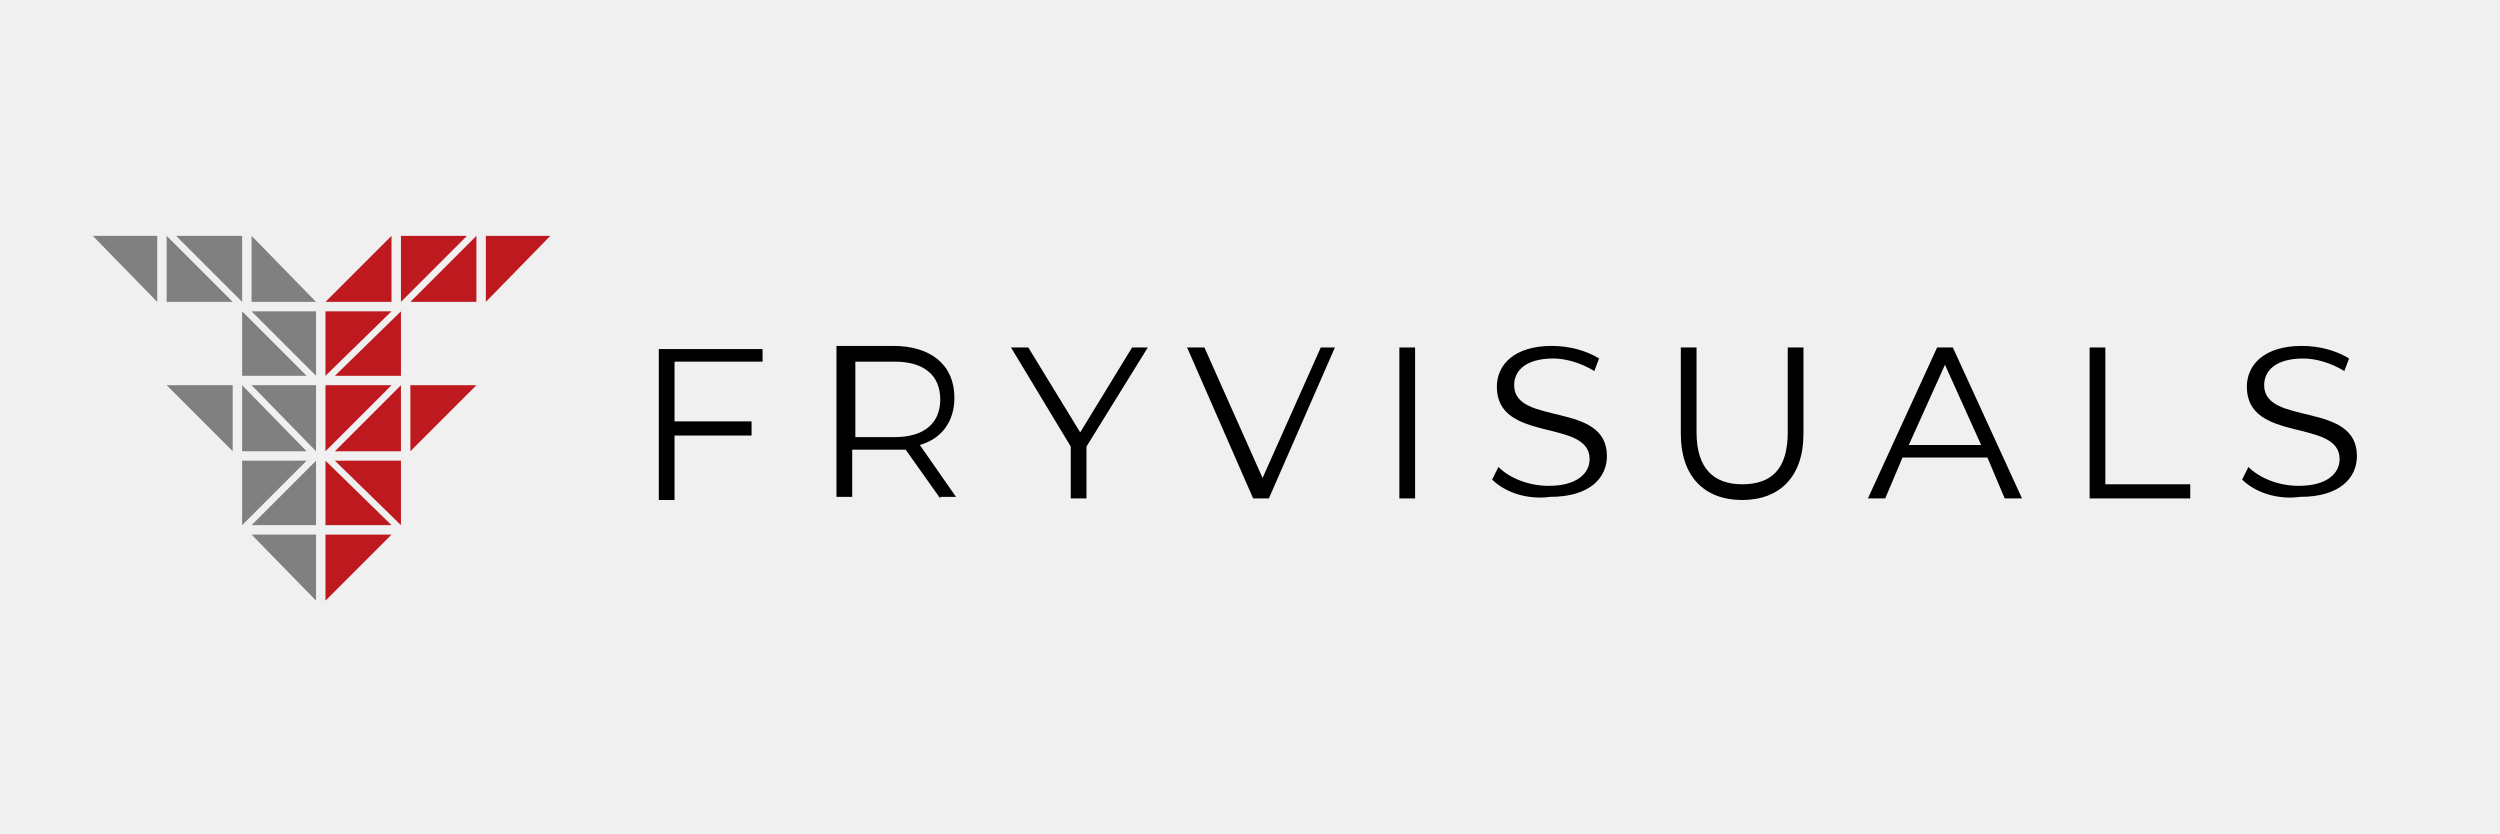
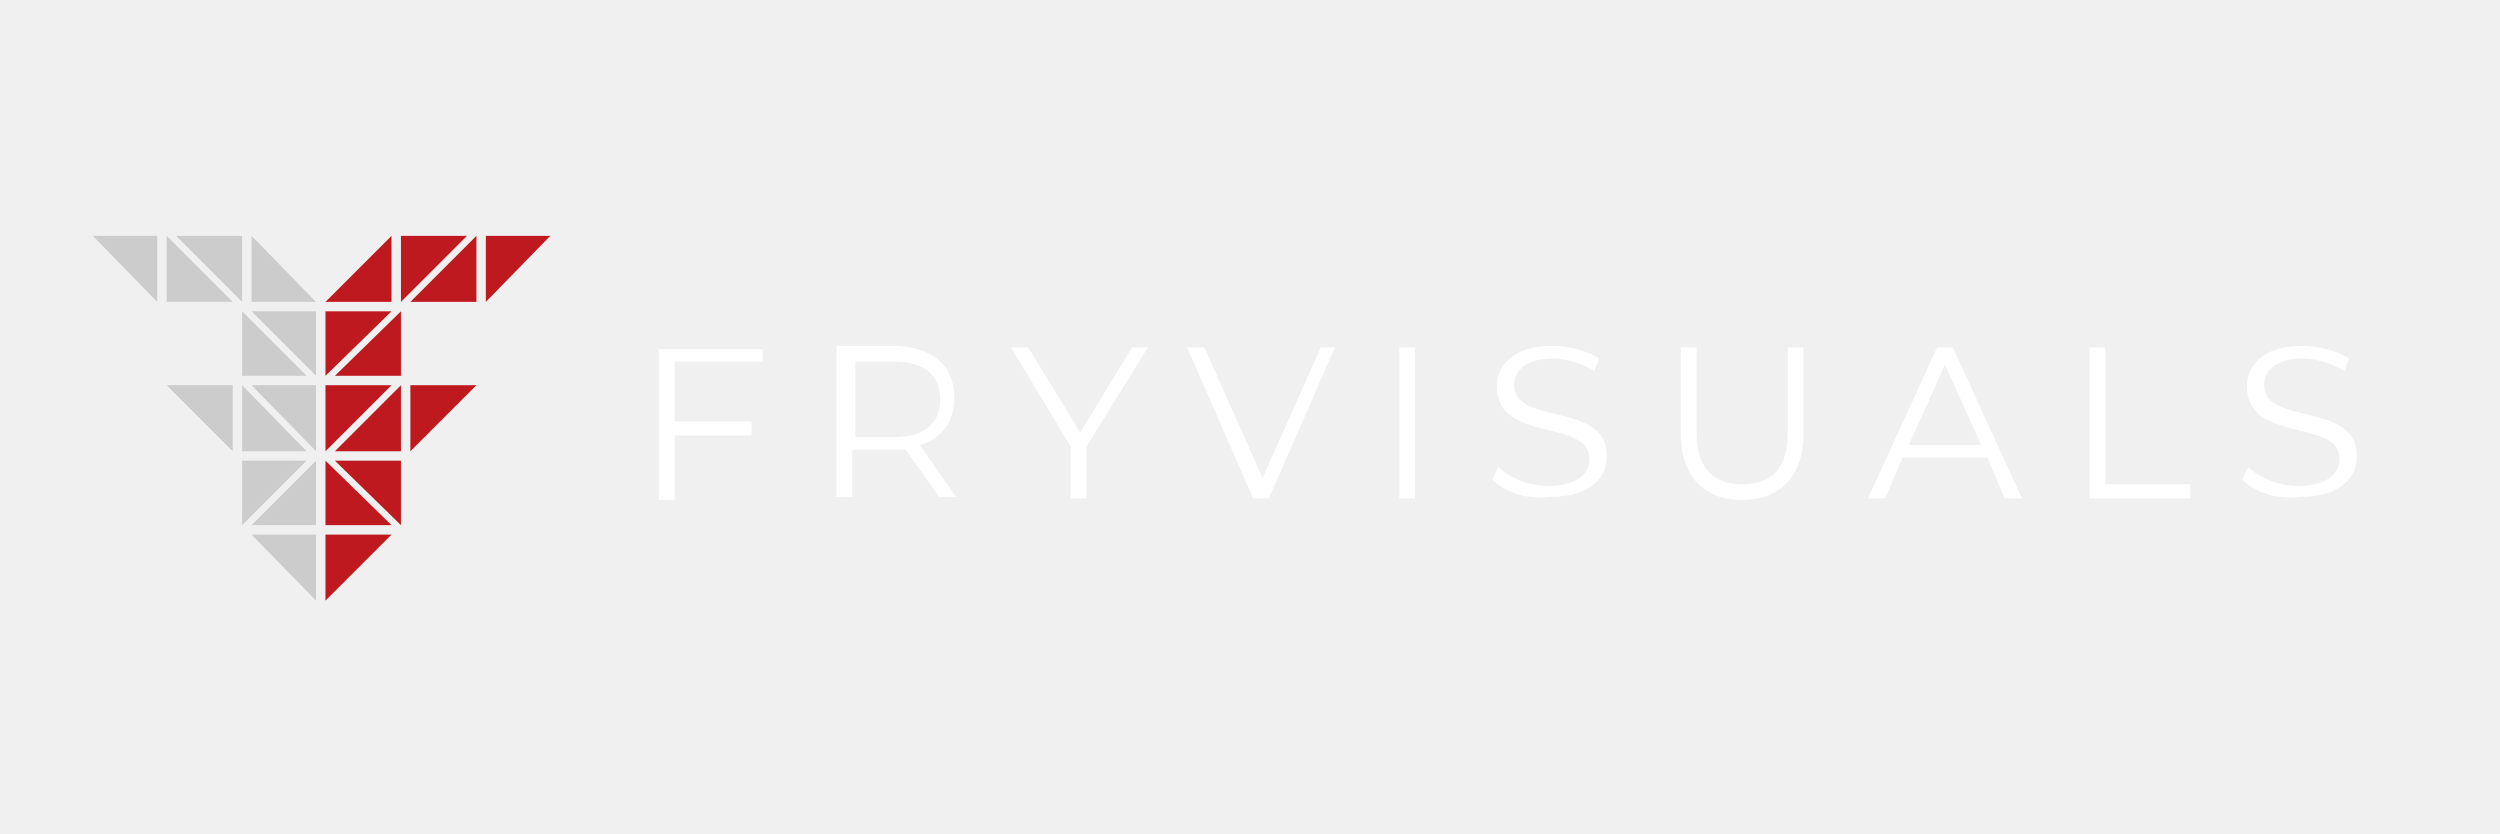
<svg xmlns="http://www.w3.org/2000/svg" version="1.1" id="Layer_1" x="0px" y="0px" viewBox="0 0 159 53" style="enable-background:new 0 0 159 53;" xml:space="preserve">
  <style type="text/css">
	.st0{fill:#BF1920;}
- 	.st1{fill:#808080;}
+ 	.st1{fill:#CCCCCC;}
+ 	.st2{fill:#FFFFFF;}
</style>
  <g>
    <g>
      <g id="right_00000176747133056235991630000002639760903467341502_">
        <polygon class="st0" points="30.9,19.2 30.9,15 35,15    " />
        <polygon class="st0" points="30.3,15 30.3,19.2 26.1,19.2    " />
        <polygon class="st0" points="25.5,19.8 25.5,23.9 21.3,23.9    " />
        <polygon class="st0" points="25.5,19.2 25.5,15 29.7,15    " />
        <polygon class="st0" points="24.9,15 24.9,19.2 20.7,19.2    " />
        <polygon class="st0" points="20.7,23.9 20.7,19.8 24.9,19.8    " />
        <polygon class="st0" points="25.5,24.5 25.5,28.7 21.3,28.7    " />
        <polygon class="st0" points="20.7,28.7 20.7,24.5 24.9,24.5    " />
        <polygon class="st0" points="20.7,38.2 20.7,34 24.9,34    " />
        <polygon class="st0" points="20.7,29.3 20.7,33.4 24.9,33.4    " />
        <polygon class="st0" points="25.5,33.4 25.5,29.3 21.3,29.3    " />
        <polygon class="st0" points="26.1,28.7 26.1,24.5 30.3,24.5    " />
      </g>
      <g id="left_00000037651690075808161420000016731532629006409642_">
        <polygon class="st1" points="10,19.2 10,15 5.9,15    " />
        <polygon class="st1" points="10.6,15 10.6,19.2 14.8,19.2    " />
        <polygon class="st1" points="15.4,19.8 15.4,23.9 19.5,23.9    " />
        <polygon class="st1" points="15.4,19.2 15.4,15 11.2,15    " />
        <polygon class="st1" points="16,15 16,19.2 20.1,19.2    " />
        <polygon class="st1" points="20.1,23.9 20.1,19.8 16,19.8    " />
        <polygon class="st1" points="15.4,24.5 15.4,28.7 19.5,28.7    " />
        <polygon class="st1" points="20.1,28.7 20.1,24.5 16,24.5    " />
        <polygon class="st1" points="20.1,38.2 20.1,34 16,34    " />
        <polygon class="st1" points="20.1,29.3 20.1,33.4 16,33.4    " />
        <polygon class="st1" points="15.4,33.4 15.4,29.3 19.5,29.3    " />
        <polygon class="st1" points="14.8,28.7 14.8,24.5 10.6,24.5    " />
      </g>
    </g>
    <g>
-       <path d="M42.9,23v3.8h4.9v0.9h-4.9v4.1h-1v-9.6h6.6V23H42.9z" />
-       <path d="M59.8,31.7l-2.2-3.1c-0.2,0-0.5,0-0.8,0h-2.6v3h-1v-9.6h3.6c2.4,0,3.9,1.2,3.9,3.3c0,1.5-0.8,2.6-2.2,3l2.3,3.3H59.8z     M59.8,25.4c0-1.5-1-2.4-2.9-2.4h-2.5v4.8h2.5C58.8,27.8,59.8,26.9,59.8,25.4z" />
-       <path d="M69.1,28.4v3.3h-1v-3.3l-3.8-6.3h1.1l3.3,5.4l3.3-5.4h1L69.1,28.4z" />
-       <path d="M84.9,22.1l-4.2,9.6h-1l-4.2-9.6h1.1l3.7,8.3l3.7-8.3H84.9z" />
-       <path d="M89,22.1h1v9.6h-1V22.1z" />
-       <path d="M94.9,30.5l0.4-0.8c0.7,0.7,1.9,1.2,3.2,1.2c1.8,0,2.6-0.8,2.6-1.7c0-2.6-5.9-1-5.9-4.6c0-1.4,1.1-2.6,3.5-2.6    c1.1,0,2.2,0.3,3,0.8l-0.3,0.8c-0.8-0.5-1.8-0.8-2.6-0.8c-1.8,0-2.5,0.8-2.5,1.7c0,2.6,5.9,1,5.9,4.5c0,1.4-1.1,2.6-3.6,2.6    C97.1,31.8,95.7,31.3,94.9,30.5z" />
-       <path d="M106.9,27.6v-5.5h1v5.4c0,2.3,1.1,3.3,2.9,3.3c1.9,0,2.9-1,2.9-3.3v-5.4h1v5.5c0,2.7-1.5,4.2-3.9,4.2    S106.9,30.3,106.9,27.6z" />
-       <path d="M126.4,29.1H121l-1.1,2.6h-1.1l4.4-9.6h1l4.4,9.6h-1.1L126.4,29.1z M126,28.3l-2.3-5.1l-2.3,5.1H126z" />
-       <path d="M132.9,22.1h1v8.7h5.4v0.9h-6.4V22.1z" />
-       <path d="M142.6,30.5l0.4-0.8c0.7,0.7,1.9,1.2,3.2,1.2c1.8,0,2.6-0.8,2.6-1.7c0-2.6-5.9-1-5.9-4.6c0-1.4,1.1-2.6,3.5-2.6    c1.1,0,2.2,0.3,3,0.8l-0.3,0.8c-0.8-0.5-1.8-0.8-2.6-0.8c-1.8,0-2.5,0.8-2.5,1.7c0,2.6,5.9,1,5.9,4.5c0,1.4-1.1,2.6-3.6,2.6    C144.8,31.8,143.4,31.3,142.6,30.5z" />
+       <path class="st2" d="M42.9,23v3.8h4.9v0.9h-4.9v4.1h-1v-9.6h6.6V23H42.9z" />
+       <path class="st2" d="M59.8,31.7l-2.2-3.1c-0.2,0-0.5,0-0.8,0h-2.6v3h-1v-9.6h3.6c2.4,0,3.9,1.2,3.9,3.3c0,1.5-0.8,2.6-2.2,3    l2.3,3.3H59.8z M59.8,25.4c0-1.5-1-2.4-2.9-2.4h-2.5v4.8h2.5C58.8,27.8,59.8,26.9,59.8,25.4z" />
+       <path class="st2" d="M69.1,28.4v3.3h-1v-3.3l-3.8-6.3h1.1l3.3,5.4l3.3-5.4h1L69.1,28.4z" />
+       <path class="st2" d="M84.9,22.1l-4.2,9.6h-1l-4.2-9.6h1.1l3.7,8.3l3.7-8.3H84.9z" />
+       <path class="st2" d="M89,22.1h1v9.6h-1V22.1z" />
+       <path class="st2" d="M94.9,30.5l0.4-0.8c0.7,0.7,1.9,1.2,3.2,1.2c1.8,0,2.6-0.8,2.6-1.7c0-2.6-5.9-1-5.9-4.6    c0-1.4,1.1-2.6,3.5-2.6c1.1,0,2.2,0.3,3,0.8l-0.3,0.8c-0.8-0.5-1.8-0.8-2.6-0.8c-1.8,0-2.5,0.8-2.5,1.7c0,2.6,5.9,1,5.9,4.5    c0,1.4-1.1,2.6-3.6,2.6C97.1,31.8,95.7,31.3,94.9,30.5z" />
+       <path class="st2" d="M106.9,27.6v-5.5h1v5.4c0,2.3,1.1,3.3,2.9,3.3c1.9,0,2.9-1,2.9-3.3v-5.4h1v5.5c0,2.7-1.5,4.2-3.9,4.2    S106.9,30.3,106.9,27.6z" />
+       <path class="st2" d="M126.4,29.1H121l-1.1,2.6h-1.1l4.4-9.6h1l4.4,9.6h-1.1L126.4,29.1z M126,28.3l-2.3-5.1l-2.3,5.1H126z" />
+       <path class="st2" d="M132.9,22.1h1v8.7h5.4v0.9h-6.4V22.1z" />
+       <path class="st2" d="M142.6,30.5l0.4-0.8c0.7,0.7,1.9,1.2,3.2,1.2c1.8,0,2.6-0.8,2.6-1.7c0-2.6-5.9-1-5.9-4.6    c0-1.4,1.1-2.6,3.5-2.6c1.1,0,2.2,0.3,3,0.8l-0.3,0.8c-0.8-0.5-1.8-0.8-2.6-0.8c-1.8,0-2.5,0.8-2.5,1.7c0,2.6,5.9,1,5.9,4.5    c0,1.4-1.1,2.6-3.6,2.6C144.8,31.8,143.4,31.3,142.6,30.5z" />
    </g>
  </g>
-   <g>
- </g>
-   <g>
- </g>
-   <g>
- </g>
-   <g>
- </g>
-   <g>
- </g>
-   <g>
- </g>
-   <g>
- </g>
-   <g>
- </g>
-   <g>
- </g>
-   <g>
- </g>
-   <g>
- </g>
-   <g>
- </g>
-   <g>
- </g>
-   <g>
- </g>
-   <g>
- </g>
</svg>
